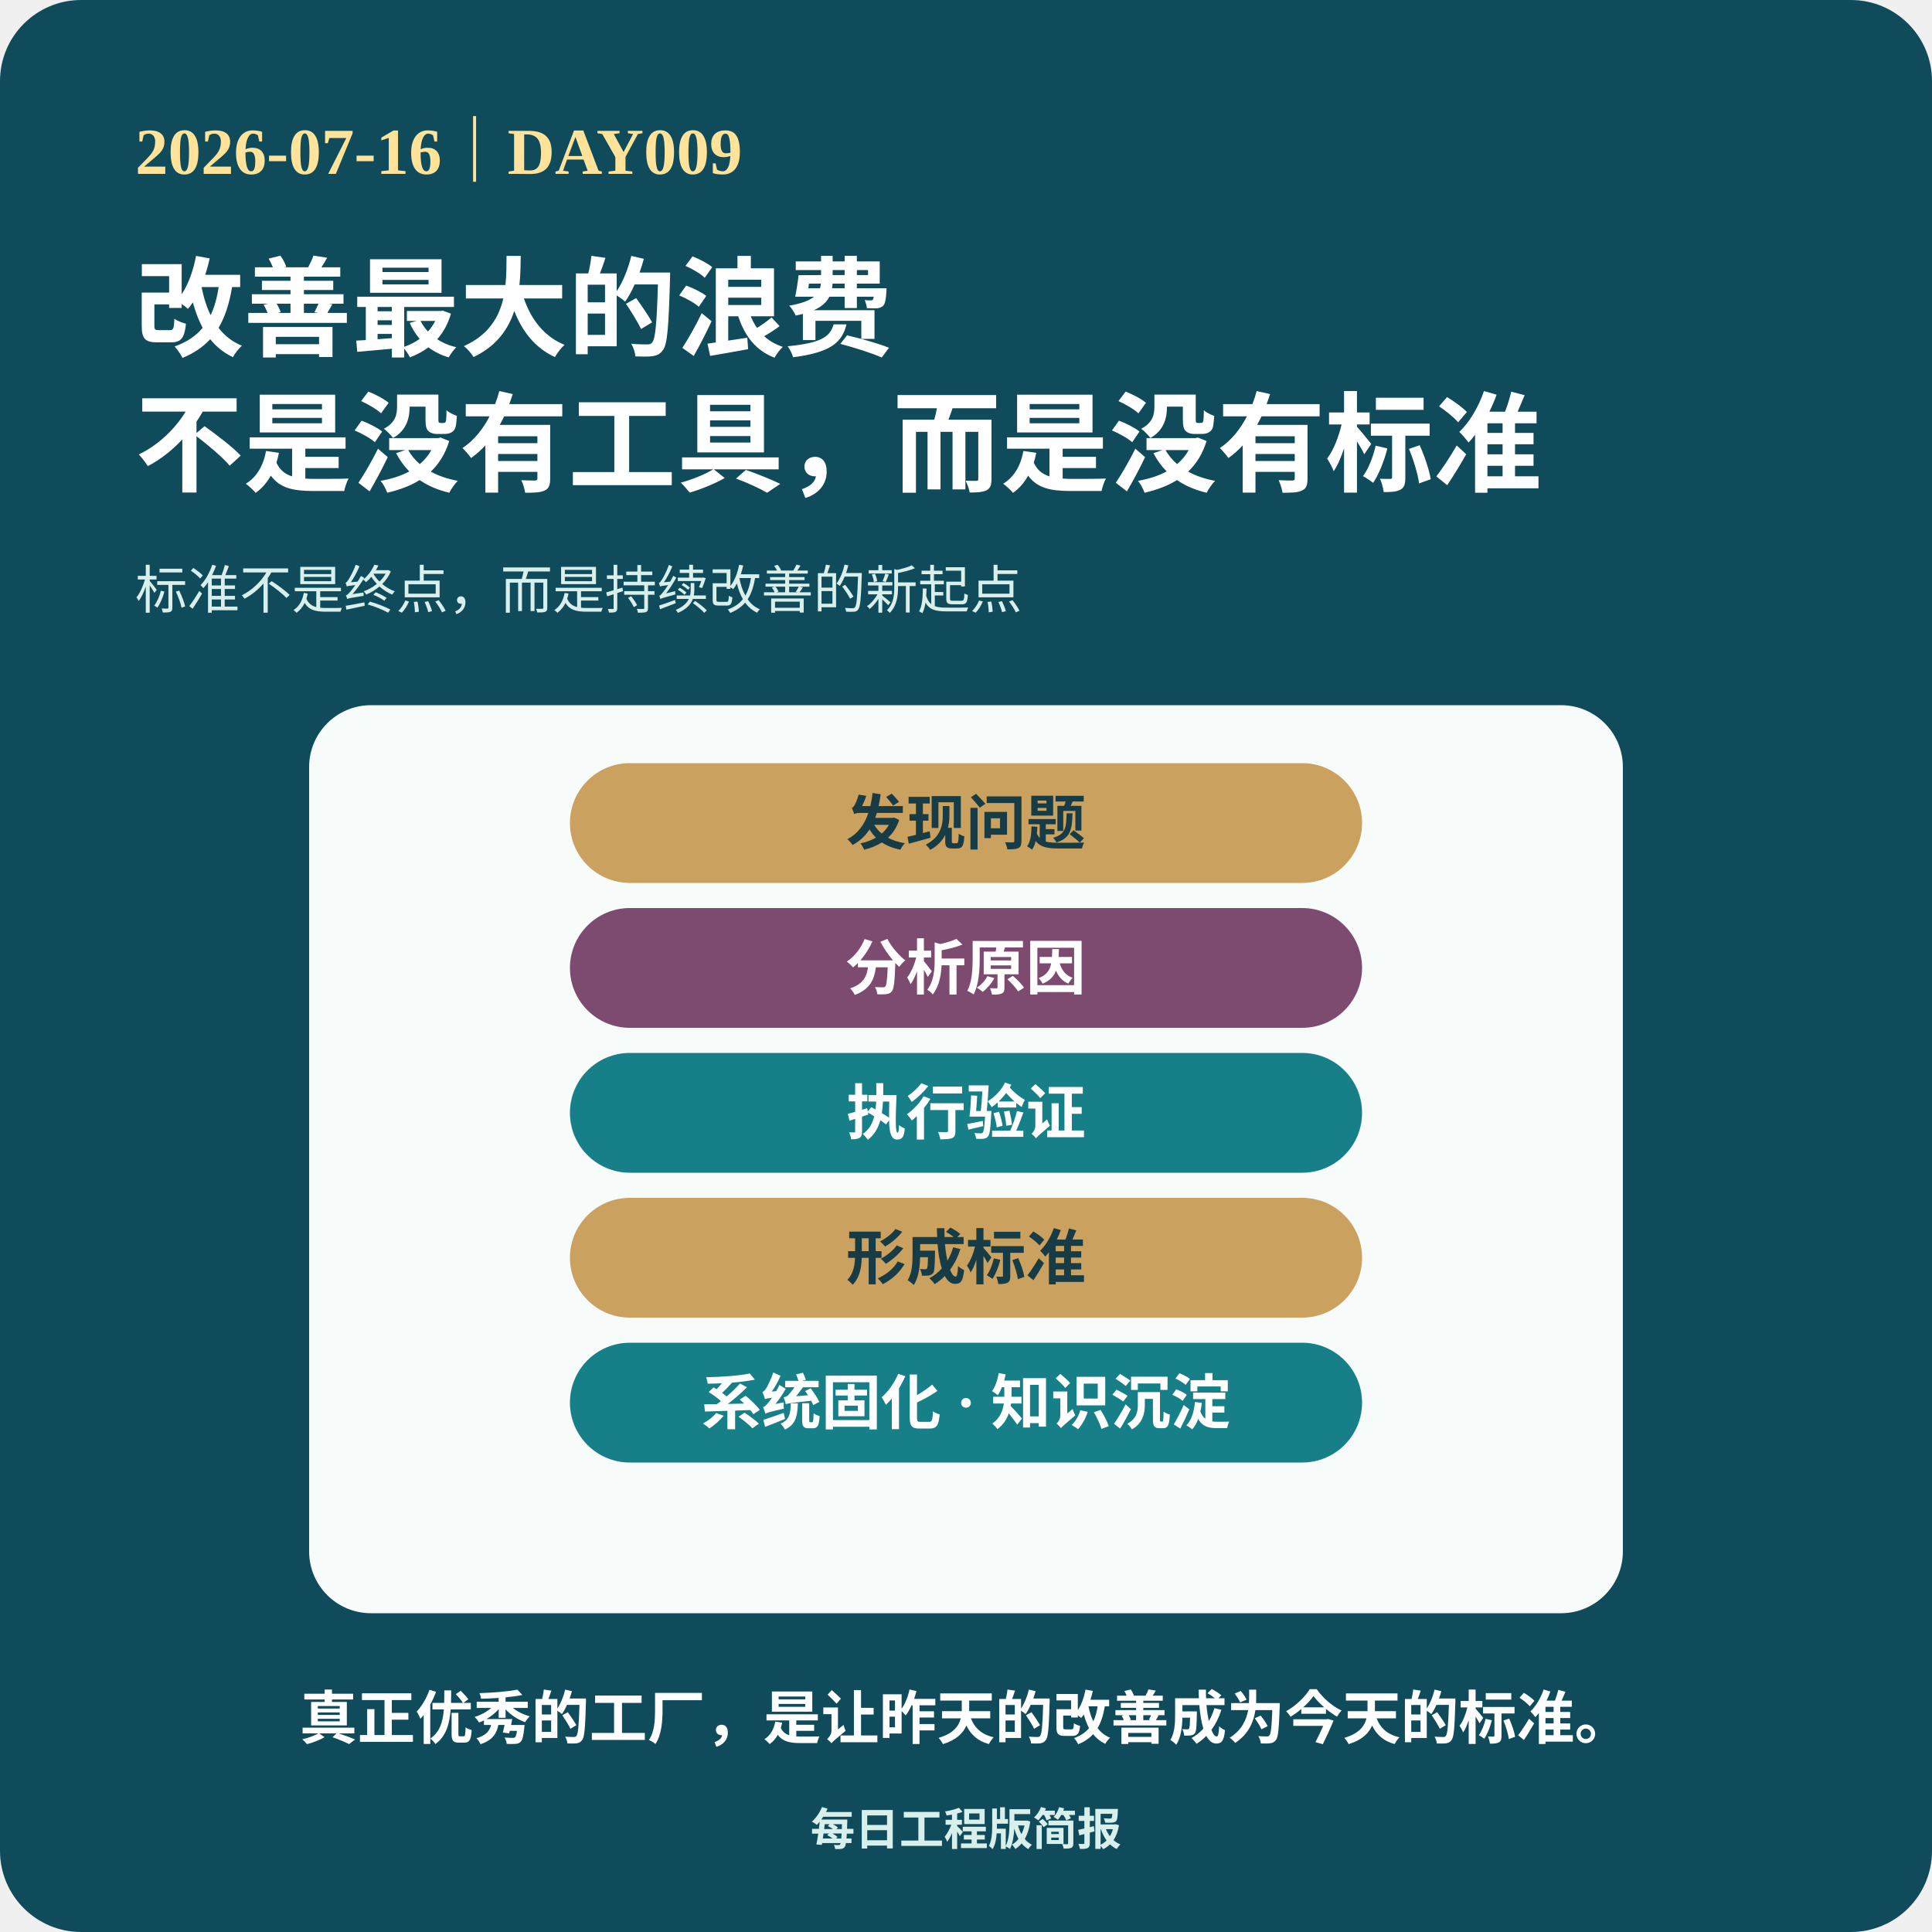
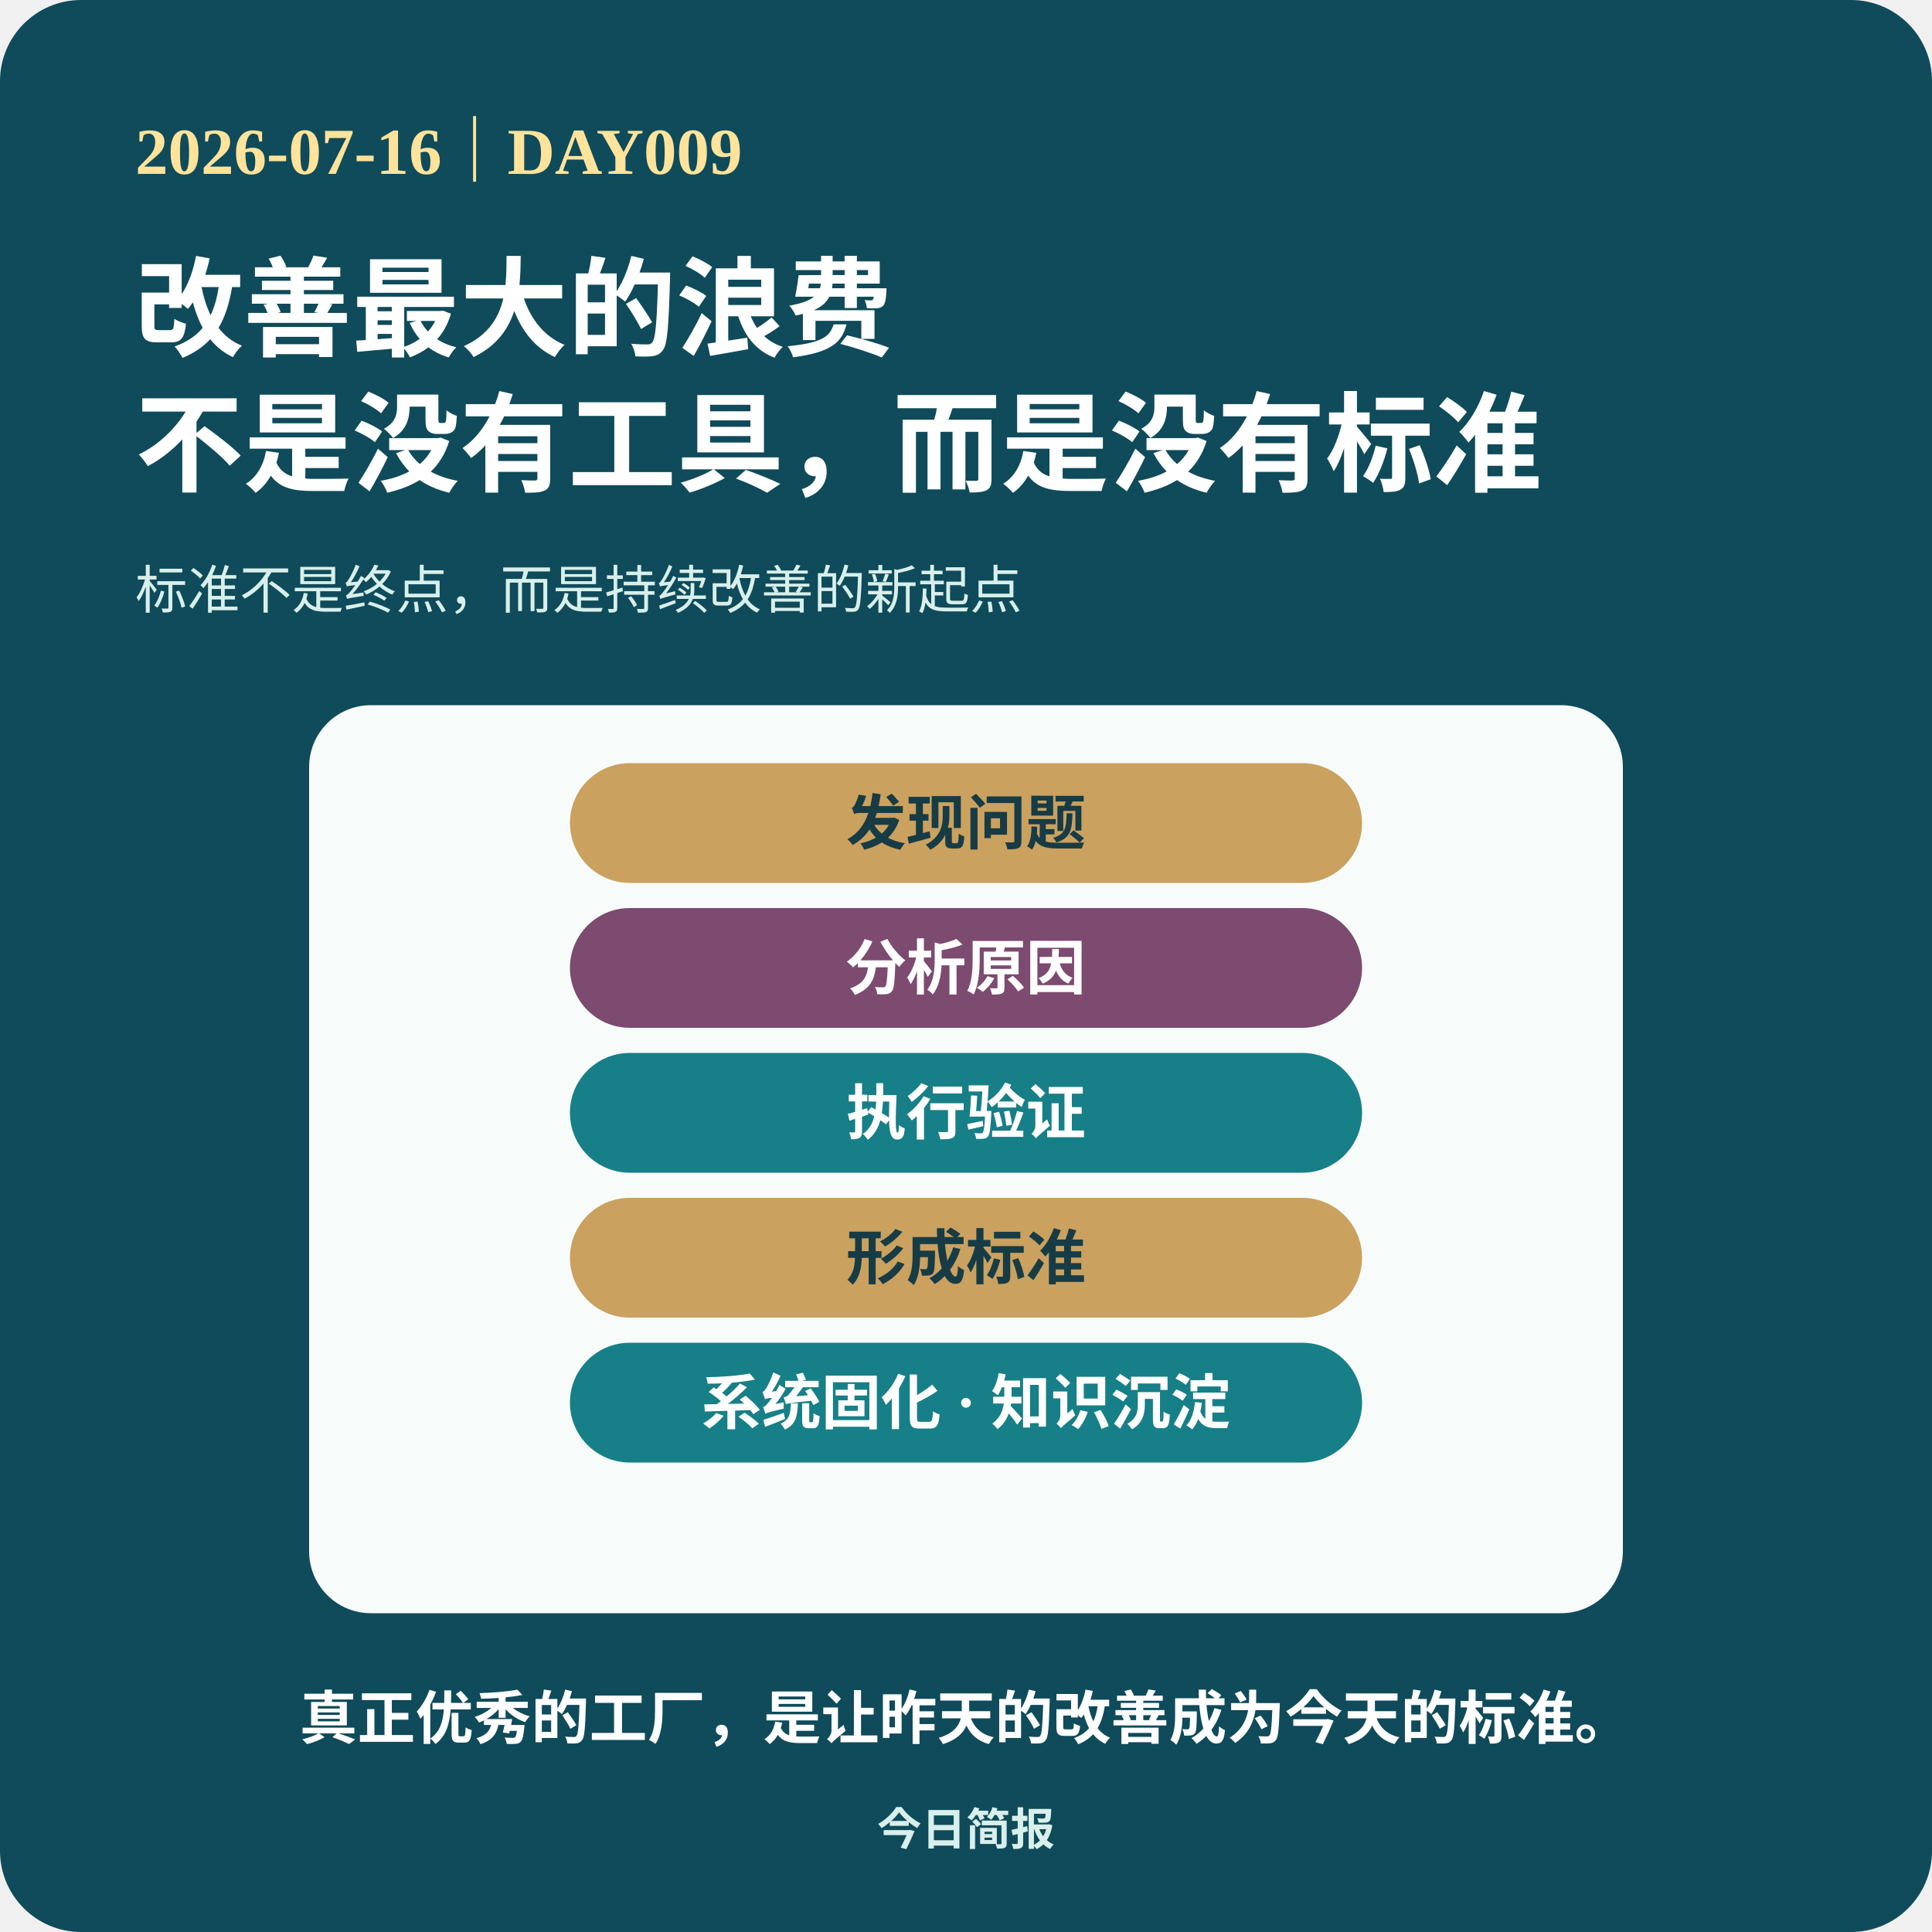
<svg xmlns="http://www.w3.org/2000/svg" viewBox="0 0 1000 1000">
  <rect width="1000" height="1000" rx="42" fill="#0f4b5a" />
  <text x="70" y="90" fill="#ffe39b" font-size="34" font-weight="800">2026-07-16｜DAY009</text>
  <text x="70" y="180" fill="#fff" font-size="56" font-weight="900">改善最大的浪费</text>
  <text x="70" y="250" fill="#fff" font-size="56" font-weight="900">不是没有工具，而是没有标准</text>
  <text x="70" y="315" fill="#d8efeb" font-size="27">标准不是终点，而是持续改善的新起点</text>
  <rect x="160" y="365" width="680" height="470" rx="32" fill="#f7fbfa" />
  <g font-size="31" font-weight="900" text-anchor="middle">
    <rect x="295" y="395" width="410" height="62" rx="31" fill="#caa15f" />
    <text x="500" y="437" fill="#173c45">发现问题</text>
    <rect x="295" y="470" width="410" height="62" rx="31" fill="#7d4a70" />
    <text x="500" y="512" fill="#fff">分析原因</text>
    <rect x="295" y="545" width="410" height="62" rx="31" fill="#177f87" />
    <text x="500" y="587" fill="#fff">执行验证</text>
    <rect x="295" y="620" width="410" height="62" rx="31" fill="#caa15f" />
    <text x="500" y="662" fill="#173c45">形成标准</text>
    <rect x="295" y="695" width="410" height="62" rx="31" fill="#177f87" />
    <text x="500" y="737" fill="#fff">系统固化 · 知识沉淀</text>
  </g>
  <text x="500" y="900" fill="#fff" font-size="30" font-weight="850" text-anchor="middle">真正优秀的工厂，是让昨天的改善成为今天的标准。</text>
-   <text x="500" y="955" fill="#d8efeb" font-size="23" font-weight="800" text-anchor="middle">每日工程版简报</text>
+   <text x="500" y="955" fill="#d8efeb" font-size="23" font-weight="800" text-anchor="middle">今日简报</text>
</svg>
